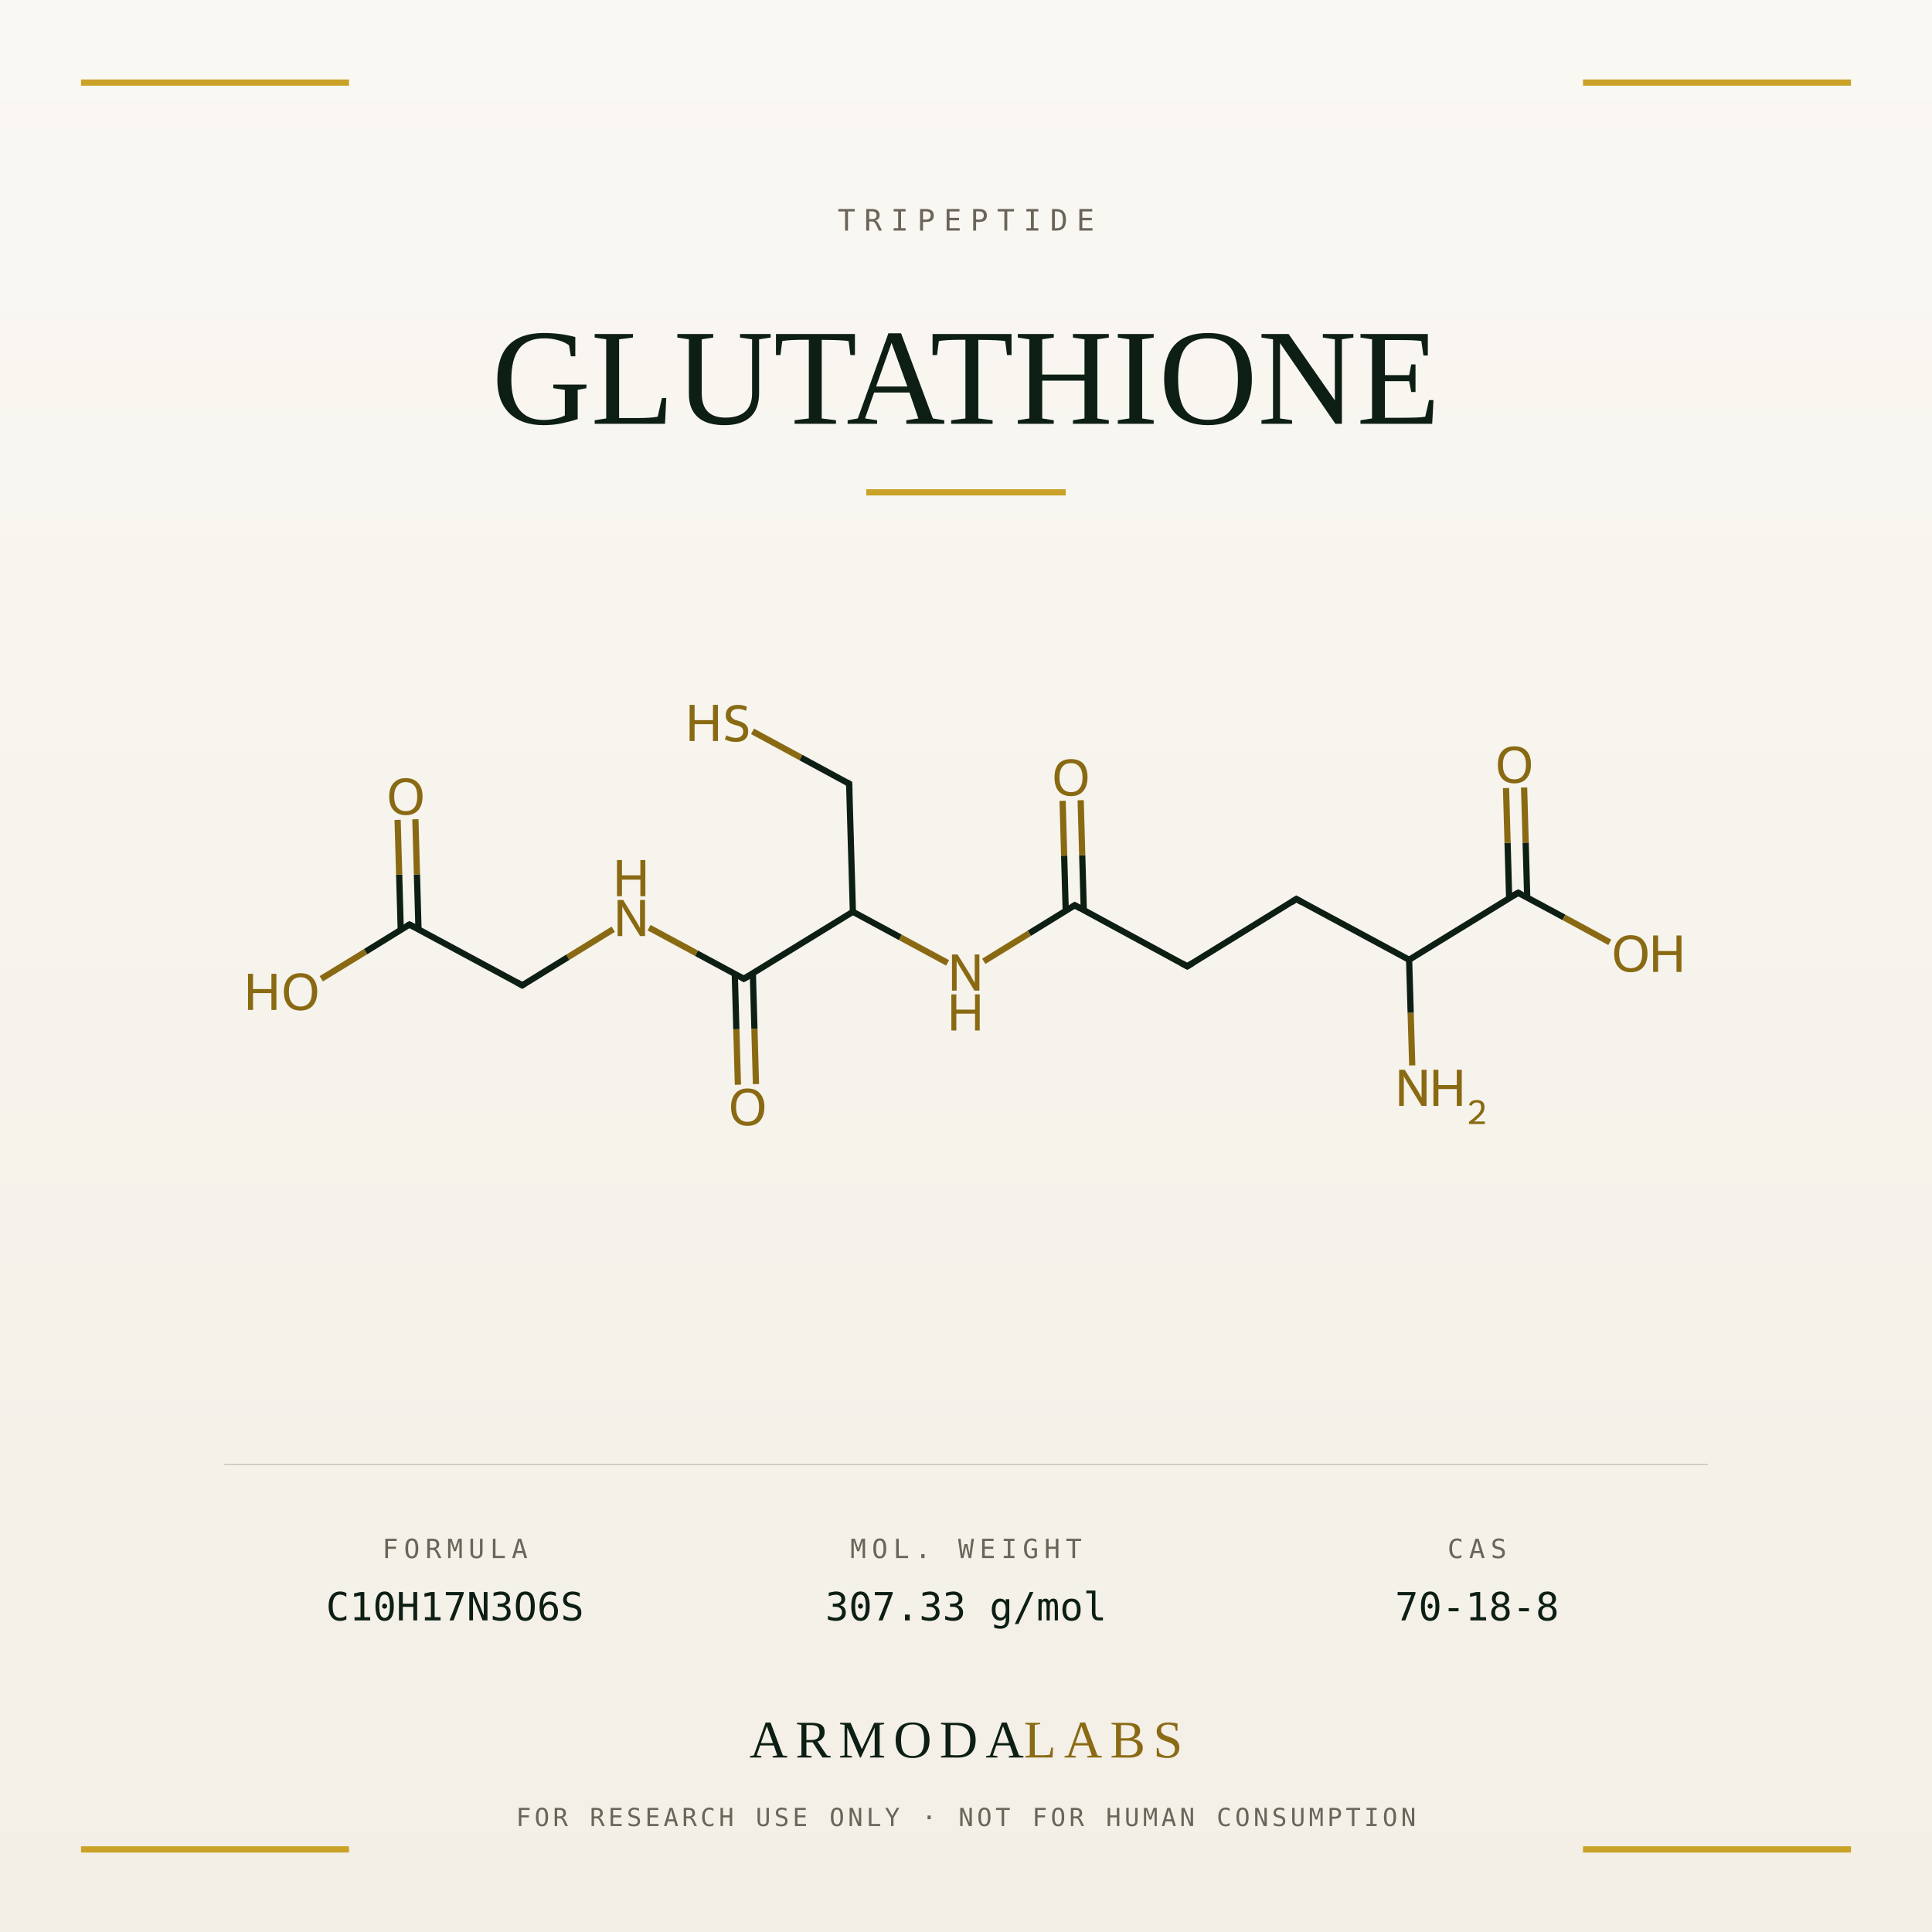
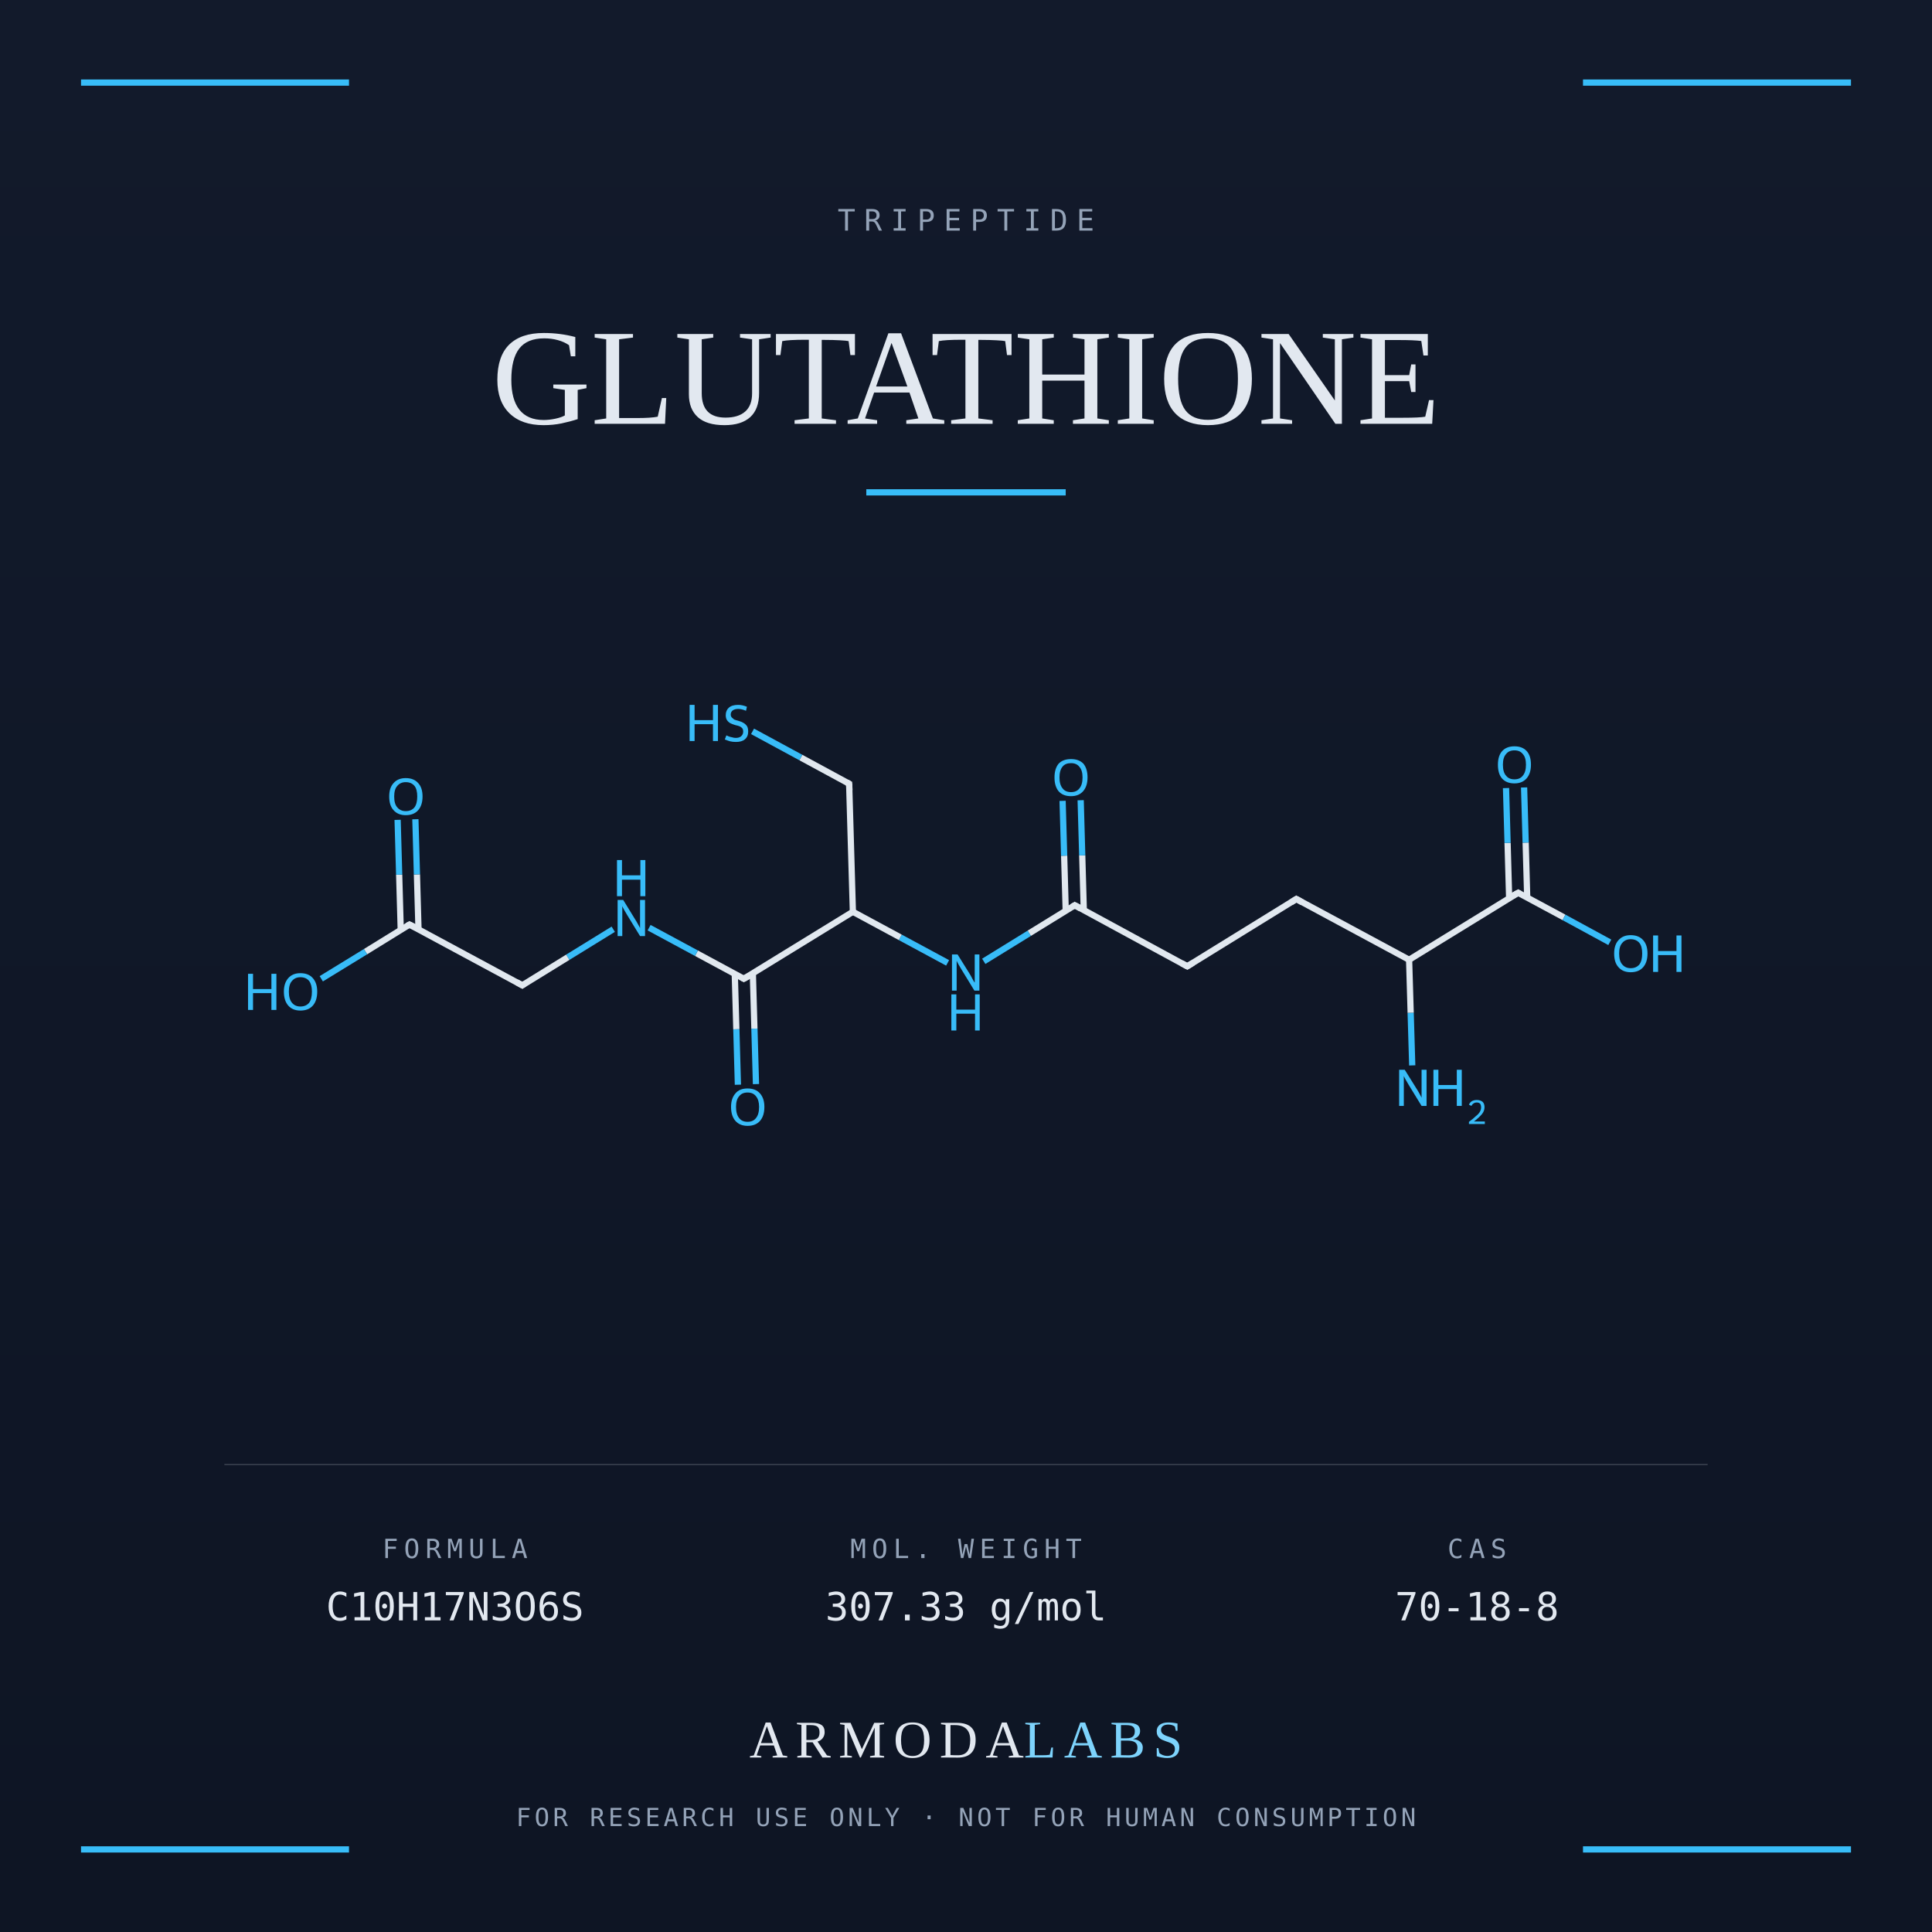
<svg xmlns="http://www.w3.org/2000/svg" viewBox="0 0 620 620" preserveAspectRatio="xMidYMid meet" style="display:block;width:100%;height:auto" role="img" aria-label="GLUTATHIONE chemical structure">
  <defs>
    <linearGradient id="paper" x1="0" y1="0" x2="0" y2="1">
-       <stop offset="0%" stop-color="#faf8f3" />
-       <stop offset="100%" stop-color="#f3efe6" />
+       <stop offset="0%" stop-color="#121a2b" />
+       <stop offset="100%" stop-color="#0e1524" />
    </linearGradient>
  </defs>
  <rect width="620" height="620" fill="url(#paper)" />
-   <line x1="26" y1="26.5" x2="112" y2="26.5" stroke="#c9a227" stroke-width="2" />
-   <line x1="508" y1="26.5" x2="594" y2="26.5" stroke="#c9a227" stroke-width="2" />
-   <line x1="26" y1="593.5" x2="112" y2="593.5" stroke="#c9a227" stroke-width="2" />
-   <line x1="508" y1="593.5" x2="594" y2="593.5" stroke="#c9a227" stroke-width="2" />
-   <text x="310.0" y="74" text-anchor="middle" font-family="ui-monospace,Menlo,monospace" font-size="9.5" letter-spacing="2.8" fill="#6b6459">TRIPEPTIDE</text>
-   <text x="310.0" y="136" text-anchor="middle" font-family="Georgia,'Times New Roman',serif" font-size="44" fill="#0d1f15">GLUTATHIONE</text>
-   <line x1="278.0" y1="158" x2="342.0" y2="158" stroke="#c9a227" stroke-width="2" />
+   <line x1="26" y1="26.5" x2="112" y2="26.5" stroke="#38bdf8" stroke-width="2" />
+   <line x1="508" y1="26.5" x2="594" y2="26.5" stroke="#38bdf8" stroke-width="2" />
+   <line x1="26" y1="593.5" x2="112" y2="593.5" stroke="#38bdf8" stroke-width="2" />
+   <line x1="508" y1="593.5" x2="594" y2="593.5" stroke="#38bdf8" stroke-width="2" />
+   <text x="310.0" y="74" text-anchor="middle" font-family="ui-monospace,Menlo,monospace" font-size="9.5" letter-spacing="2.8" fill="#94a3b8">TRIPEPTIDE</text>
+   <text x="310.0" y="136" text-anchor="middle" font-family="Georgia,'Times New Roman',serif" font-size="44" fill="#e2e8f0">GLUTATHIONE</text>
+   <line x1="278.0" y1="158" x2="342.0" y2="158" stroke="#38bdf8" stroke-width="2" />
  <g transform="translate(70,176)">
    <svg version="1.1" baseProfile="full" xml:space="preserve" width="480px" height="236px" viewBox="0 0 480 236">
-       <path class="bond-0 atom-0 atom-1" d="M 383.2,165.9 L 382.7,149.0" style="fill:none;fill-rule:evenodd;stroke:#896A13;stroke-width:2.0px;stroke-linecap:butt;stroke-linejoin:miter;stroke-opacity:1" />
-       <path class="bond-0 atom-0 atom-1" d="M 382.7,149.0 L 382.2,132.0" style="fill:none;fill-rule:evenodd;stroke:#0D1F14;stroke-width:2.0px;stroke-linecap:butt;stroke-linejoin:miter;stroke-opacity:1" />
-       <path class="bond-1 atom-1 atom-2" d="M 382.2,132.0 L 346.0,112.5" style="fill:none;fill-rule:evenodd;stroke:#0D1F14;stroke-width:2.0px;stroke-linecap:butt;stroke-linejoin:miter;stroke-opacity:1" />
-       <path class="bond-2 atom-2 atom-3" d="M 346.0,112.5 L 311.0,134.1" style="fill:none;fill-rule:evenodd;stroke:#0D1F14;stroke-width:2.0px;stroke-linecap:butt;stroke-linejoin:miter;stroke-opacity:1" />
-       <path class="bond-3 atom-3 atom-4" d="M 311.0,134.1 L 274.9,114.5" style="fill:none;fill-rule:evenodd;stroke:#0D1F14;stroke-width:2.0px;stroke-linecap:butt;stroke-linejoin:miter;stroke-opacity:1" />
-       <path class="bond-4 atom-4 atom-5" d="M 277.8,116.1 L 277.3,98.5" style="fill:none;fill-rule:evenodd;stroke:#0D1F14;stroke-width:2.0px;stroke-linecap:butt;stroke-linejoin:miter;stroke-opacity:1" />
-       <path class="bond-4 atom-4 atom-5" d="M 277.3,98.5 L 276.8,80.8" style="fill:none;fill-rule:evenodd;stroke:#896A13;stroke-width:2.0px;stroke-linecap:butt;stroke-linejoin:miter;stroke-opacity:1" />
-       <path class="bond-4 atom-4 atom-5" d="M 272.0,116.3 L 271.5,98.6" style="fill:none;fill-rule:evenodd;stroke:#0D1F14;stroke-width:2.0px;stroke-linecap:butt;stroke-linejoin:miter;stroke-opacity:1" />
-       <path class="bond-4 atom-4 atom-5" d="M 271.5,98.6 L 271.0,81.0" style="fill:none;fill-rule:evenodd;stroke:#896A13;stroke-width:2.0px;stroke-linecap:butt;stroke-linejoin:miter;stroke-opacity:1" />
-       <path class="bond-5 atom-4 atom-6" d="M 274.9,114.5 L 260.3,123.5" style="fill:none;fill-rule:evenodd;stroke:#0D1F14;stroke-width:2.0px;stroke-linecap:butt;stroke-linejoin:miter;stroke-opacity:1" />
-       <path class="bond-5 atom-4 atom-6" d="M 260.3,123.5 L 245.7,132.5" style="fill:none;fill-rule:evenodd;stroke:#896A13;stroke-width:2.0px;stroke-linecap:butt;stroke-linejoin:miter;stroke-opacity:1" />
-       <path class="bond-6 atom-6 atom-7" d="M 234.1,133.0 L 218.9,124.8" style="fill:none;fill-rule:evenodd;stroke:#896A13;stroke-width:2.0px;stroke-linecap:butt;stroke-linejoin:miter;stroke-opacity:1" />
-       <path class="bond-6 atom-6 atom-7" d="M 218.9,124.8 L 203.7,116.6" style="fill:none;fill-rule:evenodd;stroke:#0D1F14;stroke-width:2.0px;stroke-linecap:butt;stroke-linejoin:miter;stroke-opacity:1" />
-       <path class="bond-7 atom-7 atom-8" d="M 203.7,116.6 L 202.5,75.5" style="fill:none;fill-rule:evenodd;stroke:#0D1F14;stroke-width:2.0px;stroke-linecap:butt;stroke-linejoin:miter;stroke-opacity:1" />
-       <path class="bond-8 atom-8 atom-9" d="M 202.5,75.5 L 187.0,67.1" style="fill:none;fill-rule:evenodd;stroke:#0D1F14;stroke-width:2.0px;stroke-linecap:butt;stroke-linejoin:miter;stroke-opacity:1" />
-       <path class="bond-8 atom-8 atom-9" d="M 187.0,67.1 L 171.5,58.7" style="fill:none;fill-rule:evenodd;stroke:#896A13;stroke-width:2.0px;stroke-linecap:butt;stroke-linejoin:miter;stroke-opacity:1" />
-       <path class="bond-9 atom-7 atom-10" d="M 203.7,116.6 L 168.7,138.1" style="fill:none;fill-rule:evenodd;stroke:#0D1F14;stroke-width:2.0px;stroke-linecap:butt;stroke-linejoin:miter;stroke-opacity:1" />
-       <path class="bond-10 atom-10 atom-11" d="M 165.8,136.6 L 166.3,154.3" style="fill:none;fill-rule:evenodd;stroke:#0D1F14;stroke-width:2.0px;stroke-linecap:butt;stroke-linejoin:miter;stroke-opacity:1" />
-       <path class="bond-10 atom-10 atom-11" d="M 166.3,154.3 L 166.8,172.1" style="fill:none;fill-rule:evenodd;stroke:#896A13;stroke-width:2.0px;stroke-linecap:butt;stroke-linejoin:miter;stroke-opacity:1" />
-       <path class="bond-10 atom-10 atom-11" d="M 171.6,136.4 L 172.1,154.1" style="fill:none;fill-rule:evenodd;stroke:#0D1F14;stroke-width:2.0px;stroke-linecap:butt;stroke-linejoin:miter;stroke-opacity:1" />
-       <path class="bond-10 atom-10 atom-11" d="M 172.1,154.1 L 172.6,171.9" style="fill:none;fill-rule:evenodd;stroke:#896A13;stroke-width:2.0px;stroke-linecap:butt;stroke-linejoin:miter;stroke-opacity:1" />
-       <path class="bond-11 atom-10 atom-12" d="M 168.7,138.1 L 153.5,129.9" style="fill:none;fill-rule:evenodd;stroke:#0D1F14;stroke-width:2.0px;stroke-linecap:butt;stroke-linejoin:miter;stroke-opacity:1" />
-       <path class="bond-11 atom-10 atom-12" d="M 153.5,129.9 L 138.3,121.7" style="fill:none;fill-rule:evenodd;stroke:#896A13;stroke-width:2.0px;stroke-linecap:butt;stroke-linejoin:miter;stroke-opacity:1" />
-       <path class="bond-12 atom-12 atom-13" d="M 126.8,122.2 L 112.2,131.2" style="fill:none;fill-rule:evenodd;stroke:#896A13;stroke-width:2.0px;stroke-linecap:butt;stroke-linejoin:miter;stroke-opacity:1" />
-       <path class="bond-12 atom-12 atom-13" d="M 112.2,131.2 L 97.6,140.2" style="fill:none;fill-rule:evenodd;stroke:#0D1F14;stroke-width:2.0px;stroke-linecap:butt;stroke-linejoin:miter;stroke-opacity:1" />
-       <path class="bond-13 atom-13 atom-14" d="M 97.6,140.2 L 61.4,120.7" style="fill:none;fill-rule:evenodd;stroke:#0D1F14;stroke-width:2.0px;stroke-linecap:butt;stroke-linejoin:miter;stroke-opacity:1" />
-       <path class="bond-14 atom-14 atom-15" d="M 64.3,122.2 L 63.8,104.6" style="fill:none;fill-rule:evenodd;stroke:#0D1F14;stroke-width:2.0px;stroke-linecap:butt;stroke-linejoin:miter;stroke-opacity:1" />
-       <path class="bond-14 atom-14 atom-15" d="M 63.8,104.6 L 63.3,86.9" style="fill:none;fill-rule:evenodd;stroke:#896A13;stroke-width:2.0px;stroke-linecap:butt;stroke-linejoin:miter;stroke-opacity:1" />
-       <path class="bond-14 atom-14 atom-15" d="M 58.6,122.4 L 58.1,104.7" style="fill:none;fill-rule:evenodd;stroke:#0D1F14;stroke-width:2.0px;stroke-linecap:butt;stroke-linejoin:miter;stroke-opacity:1" />
-       <path class="bond-14 atom-14 atom-15" d="M 58.1,104.7 L 57.6,87.1" style="fill:none;fill-rule:evenodd;stroke:#896A13;stroke-width:2.0px;stroke-linecap:butt;stroke-linejoin:miter;stroke-opacity:1" />
-       <path class="bond-15 atom-14 atom-16" d="M 61.4,120.7 L 47.3,129.4" style="fill:none;fill-rule:evenodd;stroke:#0D1F14;stroke-width:2.0px;stroke-linecap:butt;stroke-linejoin:miter;stroke-opacity:1" />
-       <path class="bond-15 atom-14 atom-16" d="M 47.3,129.4 L 33.1,138.1" style="fill:none;fill-rule:evenodd;stroke:#896A13;stroke-width:2.0px;stroke-linecap:butt;stroke-linejoin:miter;stroke-opacity:1" />
-       <path class="bond-16 atom-1 atom-17" d="M 382.2,132.0 L 417.2,110.5" style="fill:none;fill-rule:evenodd;stroke:#0D1F14;stroke-width:2.0px;stroke-linecap:butt;stroke-linejoin:miter;stroke-opacity:1" />
-       <path class="bond-17 atom-17 atom-18" d="M 420.1,112.0 L 419.6,94.4" style="fill:none;fill-rule:evenodd;stroke:#0D1F14;stroke-width:2.0px;stroke-linecap:butt;stroke-linejoin:miter;stroke-opacity:1" />
-       <path class="bond-17 atom-17 atom-18" d="M 419.6,94.4 L 419.1,76.7" style="fill:none;fill-rule:evenodd;stroke:#896A13;stroke-width:2.0px;stroke-linecap:butt;stroke-linejoin:miter;stroke-opacity:1" />
-       <path class="bond-17 atom-17 atom-18" d="M 414.3,112.2 L 413.8,94.5" style="fill:none;fill-rule:evenodd;stroke:#0D1F14;stroke-width:2.0px;stroke-linecap:butt;stroke-linejoin:miter;stroke-opacity:1" />
-       <path class="bond-17 atom-17 atom-18" d="M 413.8,94.5 L 413.3,76.9" style="fill:none;fill-rule:evenodd;stroke:#896A13;stroke-width:2.0px;stroke-linecap:butt;stroke-linejoin:miter;stroke-opacity:1" />
-       <path class="bond-18 atom-17 atom-19" d="M 417.2,110.5 L 431.9,118.4" style="fill:none;fill-rule:evenodd;stroke:#0D1F14;stroke-width:2.0px;stroke-linecap:butt;stroke-linejoin:miter;stroke-opacity:1" />
-       <path class="bond-18 atom-17 atom-19" d="M 431.9,118.4 L 446.6,126.4" style="fill:none;fill-rule:evenodd;stroke:#896A13;stroke-width:2.0px;stroke-linecap:butt;stroke-linejoin:miter;stroke-opacity:1" />
-       <path d="M 347.8,113.5 L 346.0,112.5 L 344.3,113.6" style="fill:none;stroke:#0D1F14;stroke-width:2.0px;stroke-linecap:butt;stroke-linejoin:miter;stroke-miterlimit:10;stroke-opacity:1;" />
-       <path d="M 312.8,133.0 L 311.0,134.1 L 309.2,133.1" style="fill:none;stroke:#0D1F14;stroke-width:2.0px;stroke-linecap:butt;stroke-linejoin:miter;stroke-miterlimit:10;stroke-opacity:1;" />
-       <path d="M 276.7,115.5 L 274.9,114.5 L 274.1,115.0" style="fill:none;stroke:#0D1F14;stroke-width:2.0px;stroke-linecap:butt;stroke-linejoin:miter;stroke-miterlimit:10;stroke-opacity:1;" />
-       <path d="M 202.6,77.6 L 202.5,75.5 L 201.8,75.1" style="fill:none;stroke:#0D1F14;stroke-width:2.0px;stroke-linecap:butt;stroke-linejoin:miter;stroke-miterlimit:10;stroke-opacity:1;" />
-       <path d="M 170.5,137.1 L 168.7,138.1 L 168.0,137.7" style="fill:none;stroke:#0D1F14;stroke-width:2.0px;stroke-linecap:butt;stroke-linejoin:miter;stroke-miterlimit:10;stroke-opacity:1;" />
-       <path d="M 98.3,139.7 L 97.6,140.2 L 95.8,139.2" style="fill:none;stroke:#0D1F14;stroke-width:2.0px;stroke-linecap:butt;stroke-linejoin:miter;stroke-miterlimit:10;stroke-opacity:1;" />
-       <path d="M 63.2,121.6 L 61.4,120.7 L 60.7,121.1" style="fill:none;stroke:#0D1F14;stroke-width:2.0px;stroke-linecap:butt;stroke-linejoin:miter;stroke-miterlimit:10;stroke-opacity:1;" />
-       <path d="M 415.4,111.5 L 417.2,110.5 L 417.9,110.9" style="fill:none;stroke:#0D1F14;stroke-width:2.0px;stroke-linecap:butt;stroke-linejoin:miter;stroke-miterlimit:10;stroke-opacity:1;" />
-       <path class="atom-0" d="M 380.8 167.3 L 384.6 173.4 Q 385.0 174.0, 385.6 175.1 Q 386.2 176.2, 386.2 176.3 L 386.2 167.3 L 387.8 167.3 L 387.8 178.9 L 386.2 178.9 L 382.1 172.2 Q 381.6 171.4, 381.1 170.5 Q 380.6 169.6, 380.5 169.3 L 380.5 178.9 L 379.0 178.9 L 379.0 167.3 L 380.8 167.3 " fill="#896A13" />
-       <path class="atom-0" d="M 390.0 167.3 L 391.6 167.3 L 391.6 172.2 L 397.5 172.2 L 397.5 167.3 L 399.1 167.3 L 399.1 178.9 L 397.5 178.9 L 397.5 173.5 L 391.6 173.5 L 391.6 178.9 L 390.0 178.9 L 390.0 167.3 " fill="#896A13" />
-       <path class="atom-0" d="M 401.4 178.5 Q 401.7 177.8, 402.3 177.4 Q 403.0 177.0, 403.9 177.0 Q 405.1 177.0, 405.8 177.6 Q 406.4 178.2, 406.4 179.3 Q 406.4 180.5, 405.6 181.5 Q 404.7 182.6, 403.0 183.9 L 406.5 183.9 L 406.5 184.7 L 401.4 184.7 L 401.4 184.0 Q 402.8 183.0, 403.6 182.2 Q 404.5 181.5, 404.9 180.8 Q 405.3 180.1, 405.3 179.4 Q 405.3 178.7, 405.0 178.2 Q 404.6 177.8, 403.9 177.8 Q 403.3 177.8, 402.9 178.1 Q 402.5 178.3, 402.2 178.9 L 401.4 178.5 " fill="#896A13" />
-       <path class="atom-5" d="M 268.4 73.5 Q 268.4 70.7, 269.7 69.1 Q 271.1 67.6, 273.7 67.6 Q 276.3 67.6, 277.7 69.1 Q 279.0 70.7, 279.0 73.5 Q 279.0 76.3, 277.6 77.9 Q 276.2 79.5, 273.7 79.5 Q 271.1 79.5, 269.7 77.9 Q 268.4 76.3, 268.4 73.5 M 273.7 78.2 Q 275.5 78.2, 276.4 77.0 Q 277.4 75.8, 277.4 73.5 Q 277.4 71.2, 276.4 70.1 Q 275.5 68.9, 273.7 68.9 Q 271.9 68.9, 271.0 70.0 Q 270.0 71.2, 270.0 73.5 Q 270.0 75.8, 271.0 77.0 Q 271.9 78.2, 273.7 78.2 " fill="#896A13" />
-       <path class="atom-6" d="M 237.3 130.3 L 241.1 136.4 Q 241.5 137.0, 242.1 138.2 Q 242.7 139.3, 242.8 139.3 L 242.8 130.3 L 244.3 130.3 L 244.3 141.9 L 242.7 141.9 L 238.6 135.2 Q 238.1 134.4, 237.6 133.5 Q 237.1 132.6, 237.0 132.3 L 237.0 141.9 L 235.5 141.9 L 235.5 130.3 L 237.3 130.3 " fill="#896A13" />
-       <path class="atom-6" d="M 235.3 143.1 L 236.9 143.1 L 236.9 148.0 L 242.9 148.0 L 242.9 143.1 L 244.4 143.1 L 244.4 154.7 L 242.9 154.7 L 242.9 149.3 L 236.9 149.3 L 236.9 154.7 L 235.3 154.7 L 235.3 143.1 " fill="#896A13" />
-       <path class="atom-9" d="M 151.3 50.2 L 152.9 50.2 L 152.9 55.1 L 158.8 55.1 L 158.8 50.2 L 160.4 50.2 L 160.4 61.8 L 158.8 61.8 L 158.8 56.4 L 152.9 56.4 L 152.9 61.8 L 151.3 61.8 L 151.3 50.2 " fill="#896A13" />
-       <path class="atom-9" d="M 163.1 60.0 Q 163.2 60.0, 163.8 60.3 Q 164.3 60.5, 164.9 60.6 Q 165.5 60.8, 166.1 60.8 Q 167.2 60.8, 167.8 60.3 Q 168.5 59.7, 168.5 58.8 Q 168.5 58.1, 168.2 57.7 Q 167.8 57.3, 167.4 57.1 Q 166.9 56.9, 166.0 56.7 Q 165.0 56.4, 164.4 56.1 Q 163.8 55.8, 163.3 55.1 Q 162.9 54.5, 162.9 53.5 Q 162.9 52.0, 163.9 51.1 Q 164.9 50.2, 166.9 50.2 Q 168.2 50.2, 169.7 50.8 L 169.4 52.1 Q 168.0 51.5, 166.9 51.5 Q 165.8 51.5, 165.1 52.0 Q 164.5 52.5, 164.5 53.3 Q 164.5 53.9, 164.9 54.3 Q 165.2 54.6, 165.6 54.9 Q 166.1 55.1, 166.9 55.3 Q 168.0 55.6, 168.6 56.0 Q 169.2 56.3, 169.7 57.0 Q 170.1 57.6, 170.1 58.8 Q 170.1 60.4, 169.0 61.3 Q 168.0 62.1, 166.2 62.1 Q 165.1 62.1, 164.3 61.9 Q 163.6 61.7, 162.6 61.3 L 163.1 60.0 " fill="#896A13" />
-       <path class="atom-11" d="M 164.6 179.2 Q 164.6 176.5, 166.0 174.9 Q 167.3 173.3, 169.9 173.3 Q 172.5 173.3, 173.9 174.9 Q 175.3 176.5, 175.3 179.2 Q 175.3 182.1, 173.9 183.7 Q 172.5 185.3, 169.9 185.3 Q 167.4 185.3, 166.0 183.7 Q 164.6 182.1, 164.6 179.2 M 169.9 184.0 Q 171.7 184.0, 172.6 182.8 Q 173.6 181.6, 173.6 179.2 Q 173.6 177.0, 172.6 175.8 Q 171.7 174.6, 169.9 174.6 Q 168.1 174.6, 167.2 175.8 Q 166.2 176.9, 166.2 179.2 Q 166.2 181.6, 167.2 182.8 Q 168.1 184.0, 169.9 184.0 " fill="#896A13" />
-       <path class="atom-12" d="M 130.0 112.8 L 133.8 119.0 Q 134.2 119.6, 134.8 120.7 Q 135.4 121.8, 135.4 121.8 L 135.4 112.8 L 137.0 112.8 L 137.0 124.4 L 135.4 124.4 L 131.3 117.7 Q 130.8 116.9, 130.3 116.0 Q 129.8 115.1, 129.7 114.8 L 129.7 124.4 L 128.2 124.4 L 128.2 112.8 L 130.0 112.8 " fill="#896A13" />
-       <path class="atom-12" d="M 128.0 100.0 L 129.6 100.0 L 129.6 104.9 L 135.5 104.9 L 135.5 100.0 L 137.1 100.0 L 137.1 111.6 L 135.5 111.6 L 135.5 106.3 L 129.6 106.3 L 129.6 111.6 L 128.0 111.6 L 128.0 100.0 " fill="#896A13" />
-       <path class="atom-15" d="M 54.9 79.6 Q 54.9 76.8, 56.3 75.3 Q 57.7 73.7, 60.2 73.7 Q 62.8 73.7, 64.2 75.3 Q 65.6 76.8, 65.6 79.6 Q 65.6 82.4, 64.2 84.0 Q 62.8 85.6, 60.2 85.6 Q 57.7 85.6, 56.3 84.0 Q 54.9 82.5, 54.9 79.6 M 60.2 84.3 Q 62.0 84.3, 63.0 83.1 Q 63.9 81.9, 63.9 79.6 Q 63.9 77.3, 63.0 76.2 Q 62.0 75.0, 60.2 75.0 Q 58.5 75.0, 57.5 76.2 Q 56.5 77.3, 56.5 79.6 Q 56.5 82.0, 57.5 83.1 Q 58.5 84.3, 60.2 84.3 " fill="#896A13" />
-       <path class="atom-16" d="M 9.6 136.5 L 11.2 136.5 L 11.2 141.4 L 17.1 141.4 L 17.1 136.5 L 18.7 136.5 L 18.7 148.1 L 17.1 148.1 L 17.1 142.7 L 11.2 142.7 L 11.2 148.1 L 9.6 148.1 L 9.6 136.5 " fill="#896A13" />
-       <path class="atom-16" d="M 21.1 142.2 Q 21.1 139.5, 22.5 137.9 Q 23.9 136.3, 26.4 136.3 Q 29.0 136.3, 30.4 137.9 Q 31.8 139.5, 31.8 142.2 Q 31.8 145.1, 30.4 146.7 Q 29.0 148.3, 26.4 148.3 Q 23.9 148.3, 22.5 146.7 Q 21.1 145.1, 21.1 142.2 M 26.4 147.0 Q 28.2 147.0, 29.2 145.8 Q 30.1 144.6, 30.1 142.2 Q 30.1 140.0, 29.2 138.8 Q 28.2 137.6, 26.4 137.6 Q 24.7 137.6, 23.7 138.8 Q 22.7 139.9, 22.7 142.2 Q 22.7 144.6, 23.7 145.8 Q 24.7 147.0, 26.4 147.0 " fill="#896A13" />
-       <path class="atom-18" d="M 410.7 69.4 Q 410.7 66.6, 412.0 65.1 Q 413.4 63.5, 416.0 63.5 Q 418.6 63.5, 420.0 65.1 Q 421.3 66.6, 421.3 69.4 Q 421.3 72.2, 419.9 73.8 Q 418.5 75.4, 416.0 75.4 Q 413.4 75.4, 412.0 73.8 Q 410.7 72.3, 410.7 69.4 M 416.0 74.1 Q 417.8 74.1, 418.7 72.9 Q 419.7 71.7, 419.7 69.4 Q 419.7 67.1, 418.7 66.0 Q 417.8 64.8, 416.0 64.8 Q 414.2 64.8, 413.3 66.0 Q 412.3 67.1, 412.3 69.4 Q 412.3 71.8, 413.3 72.9 Q 414.2 74.1, 416.0 74.1 " fill="#896A13" />
-       <path class="atom-19" d="M 448.0 130.0 Q 448.0 127.2, 449.4 125.7 Q 450.8 124.1, 453.3 124.1 Q 455.9 124.1, 457.3 125.7 Q 458.7 127.2, 458.7 130.0 Q 458.7 132.8, 457.3 134.4 Q 455.9 136.0, 453.3 136.0 Q 450.8 136.0, 449.4 134.4 Q 448.0 132.9, 448.0 130.0 M 453.3 134.7 Q 455.1 134.7, 456.1 133.5 Q 457.0 132.3, 457.0 130.0 Q 457.0 127.7, 456.1 126.6 Q 455.1 125.4, 453.3 125.4 Q 451.6 125.4, 450.6 126.6 Q 449.6 127.7, 449.6 130.0 Q 449.6 132.4, 450.6 133.5 Q 451.6 134.7, 453.3 134.7 " fill="#896A13" />
-       <path class="atom-19" d="M 460.5 124.2 L 462.1 124.2 L 462.1 129.2 L 468.0 129.2 L 468.0 124.2 L 469.6 124.2 L 469.6 135.9 L 468.0 135.9 L 468.0 130.5 L 462.1 130.5 L 462.1 135.9 L 460.5 135.9 L 460.5 124.2 " fill="#896A13" />
+       <path class="bond-0 atom-0 atom-1" d="M 383.2,165.9 L 382.7,149.0" style="fill:none;fill-rule:evenodd;stroke:#38BCF8;stroke-width:2.0px;stroke-linecap:butt;stroke-linejoin:miter;stroke-opacity:1" />
+       <path class="bond-0 atom-0 atom-1" d="M 382.7,149.0 L 382.2,132.0" style="fill:none;fill-rule:evenodd;stroke:#E1E8EF;stroke-width:2.0px;stroke-linecap:butt;stroke-linejoin:miter;stroke-opacity:1" />
+       <path class="bond-1 atom-1 atom-2" d="M 382.2,132.0 L 346.0,112.5" style="fill:none;fill-rule:evenodd;stroke:#E1E8EF;stroke-width:2.0px;stroke-linecap:butt;stroke-linejoin:miter;stroke-opacity:1" />
+       <path class="bond-2 atom-2 atom-3" d="M 346.0,112.5 L 311.0,134.1" style="fill:none;fill-rule:evenodd;stroke:#E1E8EF;stroke-width:2.0px;stroke-linecap:butt;stroke-linejoin:miter;stroke-opacity:1" />
+       <path class="bond-3 atom-3 atom-4" d="M 311.0,134.1 L 274.9,114.5" style="fill:none;fill-rule:evenodd;stroke:#E1E8EF;stroke-width:2.0px;stroke-linecap:butt;stroke-linejoin:miter;stroke-opacity:1" />
+       <path class="bond-4 atom-4 atom-5" d="M 277.8,116.1 L 277.3,98.5" style="fill:none;fill-rule:evenodd;stroke:#E1E8EF;stroke-width:2.0px;stroke-linecap:butt;stroke-linejoin:miter;stroke-opacity:1" />
+       <path class="bond-4 atom-4 atom-5" d="M 277.3,98.5 L 276.8,80.8" style="fill:none;fill-rule:evenodd;stroke:#38BCF8;stroke-width:2.0px;stroke-linecap:butt;stroke-linejoin:miter;stroke-opacity:1" />
+       <path class="bond-4 atom-4 atom-5" d="M 272.0,116.3 L 271.5,98.6" style="fill:none;fill-rule:evenodd;stroke:#E1E8EF;stroke-width:2.0px;stroke-linecap:butt;stroke-linejoin:miter;stroke-opacity:1" />
+       <path class="bond-4 atom-4 atom-5" d="M 271.5,98.6 L 271.0,81.0" style="fill:none;fill-rule:evenodd;stroke:#38BCF8;stroke-width:2.0px;stroke-linecap:butt;stroke-linejoin:miter;stroke-opacity:1" />
+       <path class="bond-5 atom-4 atom-6" d="M 274.9,114.5 L 260.3,123.5" style="fill:none;fill-rule:evenodd;stroke:#E1E8EF;stroke-width:2.0px;stroke-linecap:butt;stroke-linejoin:miter;stroke-opacity:1" />
+       <path class="bond-5 atom-4 atom-6" d="M 260.3,123.5 L 245.7,132.5" style="fill:none;fill-rule:evenodd;stroke:#38BCF8;stroke-width:2.0px;stroke-linecap:butt;stroke-linejoin:miter;stroke-opacity:1" />
+       <path class="bond-6 atom-6 atom-7" d="M 234.1,133.0 L 218.9,124.8" style="fill:none;fill-rule:evenodd;stroke:#38BCF8;stroke-width:2.0px;stroke-linecap:butt;stroke-linejoin:miter;stroke-opacity:1" />
+       <path class="bond-6 atom-6 atom-7" d="M 218.9,124.8 L 203.7,116.6" style="fill:none;fill-rule:evenodd;stroke:#E1E8EF;stroke-width:2.0px;stroke-linecap:butt;stroke-linejoin:miter;stroke-opacity:1" />
+       <path class="bond-7 atom-7 atom-8" d="M 203.7,116.6 L 202.5,75.5" style="fill:none;fill-rule:evenodd;stroke:#E1E8EF;stroke-width:2.0px;stroke-linecap:butt;stroke-linejoin:miter;stroke-opacity:1" />
+       <path class="bond-8 atom-8 atom-9" d="M 202.5,75.5 L 187.0,67.1" style="fill:none;fill-rule:evenodd;stroke:#E1E8EF;stroke-width:2.0px;stroke-linecap:butt;stroke-linejoin:miter;stroke-opacity:1" />
+       <path class="bond-8 atom-8 atom-9" d="M 187.0,67.1 L 171.5,58.7" style="fill:none;fill-rule:evenodd;stroke:#38BCF8;stroke-width:2.0px;stroke-linecap:butt;stroke-linejoin:miter;stroke-opacity:1" />
+       <path class="bond-9 atom-7 atom-10" d="M 203.7,116.6 L 168.7,138.1" style="fill:none;fill-rule:evenodd;stroke:#E1E8EF;stroke-width:2.0px;stroke-linecap:butt;stroke-linejoin:miter;stroke-opacity:1" />
+       <path class="bond-10 atom-10 atom-11" d="M 165.8,136.6 L 166.3,154.3" style="fill:none;fill-rule:evenodd;stroke:#E1E8EF;stroke-width:2.0px;stroke-linecap:butt;stroke-linejoin:miter;stroke-opacity:1" />
+       <path class="bond-10 atom-10 atom-11" d="M 166.3,154.3 L 166.8,172.1" style="fill:none;fill-rule:evenodd;stroke:#38BCF8;stroke-width:2.0px;stroke-linecap:butt;stroke-linejoin:miter;stroke-opacity:1" />
+       <path class="bond-10 atom-10 atom-11" d="M 171.6,136.4 L 172.1,154.1" style="fill:none;fill-rule:evenodd;stroke:#E1E8EF;stroke-width:2.0px;stroke-linecap:butt;stroke-linejoin:miter;stroke-opacity:1" />
+       <path class="bond-10 atom-10 atom-11" d="M 172.1,154.1 L 172.6,171.9" style="fill:none;fill-rule:evenodd;stroke:#38BCF8;stroke-width:2.0px;stroke-linecap:butt;stroke-linejoin:miter;stroke-opacity:1" />
+       <path class="bond-11 atom-10 atom-12" d="M 168.7,138.1 L 153.5,129.9" style="fill:none;fill-rule:evenodd;stroke:#E1E8EF;stroke-width:2.0px;stroke-linecap:butt;stroke-linejoin:miter;stroke-opacity:1" />
+       <path class="bond-11 atom-10 atom-12" d="M 153.5,129.9 L 138.3,121.7" style="fill:none;fill-rule:evenodd;stroke:#38BCF8;stroke-width:2.0px;stroke-linecap:butt;stroke-linejoin:miter;stroke-opacity:1" />
+       <path class="bond-12 atom-12 atom-13" d="M 126.8,122.2 L 112.2,131.2" style="fill:none;fill-rule:evenodd;stroke:#38BCF8;stroke-width:2.0px;stroke-linecap:butt;stroke-linejoin:miter;stroke-opacity:1" />
+       <path class="bond-12 atom-12 atom-13" d="M 112.2,131.2 L 97.6,140.2" style="fill:none;fill-rule:evenodd;stroke:#E1E8EF;stroke-width:2.0px;stroke-linecap:butt;stroke-linejoin:miter;stroke-opacity:1" />
+       <path class="bond-13 atom-13 atom-14" d="M 97.6,140.2 L 61.4,120.7" style="fill:none;fill-rule:evenodd;stroke:#E1E8EF;stroke-width:2.0px;stroke-linecap:butt;stroke-linejoin:miter;stroke-opacity:1" />
+       <path class="bond-14 atom-14 atom-15" d="M 64.3,122.2 L 63.8,104.6" style="fill:none;fill-rule:evenodd;stroke:#E1E8EF;stroke-width:2.0px;stroke-linecap:butt;stroke-linejoin:miter;stroke-opacity:1" />
+       <path class="bond-14 atom-14 atom-15" d="M 63.8,104.6 L 63.3,86.9" style="fill:none;fill-rule:evenodd;stroke:#38BCF8;stroke-width:2.0px;stroke-linecap:butt;stroke-linejoin:miter;stroke-opacity:1" />
+       <path class="bond-14 atom-14 atom-15" d="M 58.6,122.4 L 58.1,104.7" style="fill:none;fill-rule:evenodd;stroke:#E1E8EF;stroke-width:2.0px;stroke-linecap:butt;stroke-linejoin:miter;stroke-opacity:1" />
+       <path class="bond-14 atom-14 atom-15" d="M 58.1,104.7 L 57.6,87.1" style="fill:none;fill-rule:evenodd;stroke:#38BCF8;stroke-width:2.0px;stroke-linecap:butt;stroke-linejoin:miter;stroke-opacity:1" />
+       <path class="bond-15 atom-14 atom-16" d="M 61.4,120.7 L 47.3,129.4" style="fill:none;fill-rule:evenodd;stroke:#E1E8EF;stroke-width:2.0px;stroke-linecap:butt;stroke-linejoin:miter;stroke-opacity:1" />
+       <path class="bond-15 atom-14 atom-16" d="M 47.3,129.4 L 33.1,138.1" style="fill:none;fill-rule:evenodd;stroke:#38BCF8;stroke-width:2.0px;stroke-linecap:butt;stroke-linejoin:miter;stroke-opacity:1" />
+       <path class="bond-16 atom-1 atom-17" d="M 382.2,132.0 L 417.2,110.5" style="fill:none;fill-rule:evenodd;stroke:#E1E8EF;stroke-width:2.0px;stroke-linecap:butt;stroke-linejoin:miter;stroke-opacity:1" />
+       <path class="bond-17 atom-17 atom-18" d="M 420.1,112.0 L 419.6,94.4" style="fill:none;fill-rule:evenodd;stroke:#E1E8EF;stroke-width:2.0px;stroke-linecap:butt;stroke-linejoin:miter;stroke-opacity:1" />
+       <path class="bond-17 atom-17 atom-18" d="M 419.6,94.4 L 419.1,76.7" style="fill:none;fill-rule:evenodd;stroke:#38BCF8;stroke-width:2.0px;stroke-linecap:butt;stroke-linejoin:miter;stroke-opacity:1" />
+       <path class="bond-17 atom-17 atom-18" d="M 414.3,112.2 L 413.8,94.5" style="fill:none;fill-rule:evenodd;stroke:#E1E8EF;stroke-width:2.0px;stroke-linecap:butt;stroke-linejoin:miter;stroke-opacity:1" />
+       <path class="bond-17 atom-17 atom-18" d="M 413.8,94.5 L 413.3,76.9" style="fill:none;fill-rule:evenodd;stroke:#38BCF8;stroke-width:2.0px;stroke-linecap:butt;stroke-linejoin:miter;stroke-opacity:1" />
+       <path class="bond-18 atom-17 atom-19" d="M 417.2,110.5 L 431.9,118.4" style="fill:none;fill-rule:evenodd;stroke:#E1E8EF;stroke-width:2.0px;stroke-linecap:butt;stroke-linejoin:miter;stroke-opacity:1" />
+       <path class="bond-18 atom-17 atom-19" d="M 431.9,118.4 L 446.6,126.4" style="fill:none;fill-rule:evenodd;stroke:#38BCF8;stroke-width:2.0px;stroke-linecap:butt;stroke-linejoin:miter;stroke-opacity:1" />
+       <path d="M 347.8,113.5 L 346.0,112.5 L 344.3,113.6" style="fill:none;stroke:#E1E8EF;stroke-width:2.0px;stroke-linecap:butt;stroke-linejoin:miter;stroke-miterlimit:10;stroke-opacity:1;" />
+       <path d="M 312.8,133.0 L 311.0,134.1 L 309.2,133.1" style="fill:none;stroke:#E1E8EF;stroke-width:2.0px;stroke-linecap:butt;stroke-linejoin:miter;stroke-miterlimit:10;stroke-opacity:1;" />
+       <path d="M 276.7,115.5 L 274.9,114.5 L 274.1,115.0" style="fill:none;stroke:#E1E8EF;stroke-width:2.0px;stroke-linecap:butt;stroke-linejoin:miter;stroke-miterlimit:10;stroke-opacity:1;" />
+       <path d="M 202.6,77.6 L 202.5,75.5 L 201.8,75.1" style="fill:none;stroke:#E1E8EF;stroke-width:2.0px;stroke-linecap:butt;stroke-linejoin:miter;stroke-miterlimit:10;stroke-opacity:1;" />
+       <path d="M 170.5,137.1 L 168.7,138.1 L 168.0,137.7" style="fill:none;stroke:#E1E8EF;stroke-width:2.0px;stroke-linecap:butt;stroke-linejoin:miter;stroke-miterlimit:10;stroke-opacity:1;" />
+       <path d="M 98.3,139.7 L 97.6,140.2 L 95.8,139.2" style="fill:none;stroke:#E1E8EF;stroke-width:2.0px;stroke-linecap:butt;stroke-linejoin:miter;stroke-miterlimit:10;stroke-opacity:1;" />
+       <path d="M 63.2,121.6 L 61.4,120.7 L 60.7,121.1" style="fill:none;stroke:#E1E8EF;stroke-width:2.0px;stroke-linecap:butt;stroke-linejoin:miter;stroke-miterlimit:10;stroke-opacity:1;" />
+       <path d="M 415.4,111.5 L 417.2,110.5 L 417.9,110.9" style="fill:none;stroke:#E1E8EF;stroke-width:2.0px;stroke-linecap:butt;stroke-linejoin:miter;stroke-miterlimit:10;stroke-opacity:1;" />
+       <path class="atom-0" d="M 380.8 167.3 L 384.6 173.4 Q 385.0 174.0, 385.6 175.1 Q 386.2 176.2, 386.2 176.3 L 386.2 167.3 L 387.8 167.3 L 387.8 178.9 L 386.2 178.9 L 382.1 172.2 Q 381.6 171.4, 381.1 170.5 Q 380.6 169.6, 380.5 169.3 L 380.5 178.9 L 379.0 178.9 L 379.0 167.3 L 380.8 167.3 " fill="#38BCF8" />
+       <path class="atom-0" d="M 390.0 167.3 L 391.6 167.3 L 391.6 172.2 L 397.5 172.2 L 397.5 167.3 L 399.1 167.3 L 399.1 178.9 L 397.5 178.9 L 397.5 173.5 L 391.6 173.5 L 391.6 178.9 L 390.0 178.9 L 390.0 167.3 " fill="#38BCF8" />
+       <path class="atom-0" d="M 401.4 178.5 Q 401.7 177.8, 402.3 177.4 Q 403.0 177.0, 403.9 177.0 Q 405.1 177.0, 405.8 177.6 Q 406.4 178.2, 406.4 179.3 Q 406.4 180.5, 405.6 181.5 Q 404.7 182.6, 403.0 183.9 L 406.5 183.9 L 406.5 184.7 L 401.4 184.7 L 401.4 184.0 Q 402.8 183.0, 403.6 182.2 Q 404.5 181.5, 404.9 180.8 Q 405.3 180.1, 405.3 179.4 Q 405.3 178.7, 405.0 178.2 Q 404.6 177.8, 403.9 177.8 Q 403.3 177.8, 402.9 178.1 Q 402.5 178.3, 402.2 178.9 L 401.4 178.5 " fill="#38BCF8" />
+       <path class="atom-5" d="M 268.4 73.5 Q 268.4 70.7, 269.7 69.1 Q 271.1 67.6, 273.7 67.6 Q 276.3 67.6, 277.7 69.1 Q 279.0 70.7, 279.0 73.5 Q 279.0 76.3, 277.6 77.9 Q 276.2 79.5, 273.7 79.5 Q 271.1 79.5, 269.7 77.9 Q 268.4 76.3, 268.4 73.5 M 273.7 78.2 Q 275.5 78.2, 276.4 77.0 Q 277.4 75.8, 277.4 73.5 Q 277.4 71.2, 276.4 70.1 Q 275.5 68.9, 273.7 68.9 Q 271.9 68.9, 271.0 70.0 Q 270.0 71.2, 270.0 73.5 Q 270.0 75.8, 271.0 77.0 Q 271.9 78.2, 273.7 78.2 " fill="#38BCF8" />
+       <path class="atom-6" d="M 237.3 130.3 L 241.1 136.4 Q 241.5 137.0, 242.1 138.2 Q 242.7 139.3, 242.8 139.3 L 242.8 130.3 L 244.3 130.3 L 244.3 141.9 L 242.7 141.9 L 238.6 135.2 Q 238.1 134.4, 237.6 133.5 Q 237.1 132.6, 237.0 132.3 L 237.0 141.9 L 235.5 141.9 L 235.5 130.3 L 237.3 130.3 " fill="#38BCF8" />
+       <path class="atom-6" d="M 235.3 143.1 L 236.9 143.1 L 236.9 148.0 L 242.9 148.0 L 242.9 143.1 L 244.4 143.1 L 244.4 154.7 L 242.9 154.7 L 242.9 149.3 L 236.9 149.3 L 236.9 154.7 L 235.3 154.7 L 235.3 143.1 " fill="#38BCF8" />
+       <path class="atom-9" d="M 151.3 50.2 L 152.9 50.2 L 152.9 55.1 L 158.8 55.1 L 158.8 50.2 L 160.4 50.2 L 160.4 61.8 L 158.8 61.8 L 158.8 56.4 L 152.9 56.4 L 152.9 61.8 L 151.3 61.8 L 151.3 50.2 " fill="#38BCF8" />
+       <path class="atom-9" d="M 163.1 60.0 Q 163.2 60.0, 163.8 60.3 Q 164.3 60.5, 164.9 60.6 Q 165.5 60.8, 166.1 60.8 Q 167.2 60.8, 167.8 60.3 Q 168.5 59.7, 168.5 58.8 Q 168.5 58.1, 168.2 57.7 Q 167.8 57.3, 167.4 57.1 Q 166.9 56.9, 166.0 56.7 Q 165.0 56.4, 164.4 56.1 Q 163.8 55.8, 163.3 55.1 Q 162.9 54.5, 162.9 53.5 Q 162.9 52.0, 163.9 51.1 Q 164.9 50.2, 166.9 50.2 Q 168.2 50.2, 169.7 50.8 L 169.4 52.1 Q 168.0 51.5, 166.9 51.5 Q 165.8 51.5, 165.1 52.0 Q 164.5 52.5, 164.5 53.3 Q 164.5 53.9, 164.9 54.3 Q 165.2 54.6, 165.6 54.9 Q 166.1 55.1, 166.9 55.3 Q 168.0 55.6, 168.6 56.0 Q 169.2 56.3, 169.7 57.0 Q 170.1 57.6, 170.1 58.8 Q 170.1 60.4, 169.0 61.3 Q 168.0 62.1, 166.2 62.1 Q 165.1 62.1, 164.3 61.9 Q 163.6 61.7, 162.6 61.3 L 163.1 60.0 " fill="#38BCF8" />
+       <path class="atom-11" d="M 164.6 179.2 Q 164.6 176.5, 166.0 174.9 Q 167.3 173.3, 169.9 173.3 Q 172.5 173.3, 173.9 174.9 Q 175.3 176.5, 175.3 179.2 Q 175.3 182.1, 173.9 183.7 Q 172.5 185.3, 169.9 185.3 Q 167.4 185.3, 166.0 183.7 Q 164.6 182.1, 164.6 179.2 M 169.9 184.0 Q 171.7 184.0, 172.6 182.8 Q 173.6 181.6, 173.6 179.2 Q 173.6 177.0, 172.6 175.8 Q 171.7 174.6, 169.9 174.6 Q 168.1 174.6, 167.2 175.8 Q 166.2 176.9, 166.2 179.2 Q 166.2 181.6, 167.2 182.8 Q 168.1 184.0, 169.9 184.0 " fill="#38BCF8" />
+       <path class="atom-12" d="M 130.0 112.8 L 133.8 119.0 Q 134.2 119.6, 134.8 120.7 Q 135.4 121.8, 135.4 121.8 L 135.4 112.8 L 137.0 112.8 L 137.0 124.4 L 135.4 124.4 L 131.3 117.7 Q 130.8 116.9, 130.3 116.0 Q 129.8 115.1, 129.7 114.8 L 129.7 124.4 L 128.2 124.4 L 128.2 112.8 L 130.0 112.8 " fill="#38BCF8" />
+       <path class="atom-12" d="M 128.0 100.0 L 129.6 100.0 L 129.6 104.9 L 135.5 104.9 L 135.5 100.0 L 137.1 100.0 L 137.1 111.6 L 135.5 111.6 L 135.5 106.3 L 129.6 106.3 L 129.6 111.6 L 128.0 111.6 L 128.0 100.0 " fill="#38BCF8" />
+       <path class="atom-15" d="M 54.9 79.6 Q 54.9 76.8, 56.3 75.3 Q 57.7 73.7, 60.2 73.7 Q 62.8 73.7, 64.2 75.3 Q 65.6 76.8, 65.6 79.6 Q 65.6 82.4, 64.2 84.0 Q 62.8 85.6, 60.2 85.6 Q 57.7 85.6, 56.3 84.0 Q 54.9 82.5, 54.9 79.6 M 60.2 84.3 Q 62.0 84.3, 63.0 83.1 Q 63.9 81.9, 63.9 79.6 Q 63.9 77.3, 63.0 76.2 Q 62.0 75.0, 60.2 75.0 Q 58.5 75.0, 57.5 76.2 Q 56.5 77.3, 56.5 79.6 Q 56.5 82.0, 57.5 83.1 Q 58.5 84.3, 60.2 84.3 " fill="#38BCF8" />
+       <path class="atom-16" d="M 9.6 136.5 L 11.2 136.5 L 11.2 141.4 L 17.1 141.4 L 17.1 136.5 L 18.7 136.5 L 18.7 148.1 L 17.1 148.1 L 17.1 142.7 L 11.2 142.7 L 11.2 148.1 L 9.6 148.1 L 9.6 136.5 " fill="#38BCF8" />
+       <path class="atom-16" d="M 21.1 142.2 Q 21.1 139.5, 22.5 137.9 Q 23.9 136.3, 26.4 136.3 Q 29.0 136.3, 30.4 137.9 Q 31.8 139.5, 31.8 142.2 Q 31.8 145.1, 30.4 146.7 Q 29.0 148.3, 26.4 148.3 Q 23.9 148.3, 22.5 146.7 Q 21.1 145.1, 21.1 142.2 M 26.4 147.0 Q 28.2 147.0, 29.2 145.8 Q 30.1 144.6, 30.1 142.2 Q 30.1 140.0, 29.2 138.8 Q 28.2 137.6, 26.4 137.6 Q 24.7 137.6, 23.7 138.8 Q 22.7 139.9, 22.7 142.2 Q 22.7 144.6, 23.7 145.8 Q 24.7 147.0, 26.4 147.0 " fill="#38BCF8" />
+       <path class="atom-18" d="M 410.7 69.4 Q 410.7 66.6, 412.0 65.1 Q 413.4 63.5, 416.0 63.5 Q 418.6 63.5, 420.0 65.1 Q 421.3 66.6, 421.3 69.4 Q 421.3 72.2, 419.9 73.8 Q 418.5 75.4, 416.0 75.4 Q 413.4 75.4, 412.0 73.8 Q 410.7 72.3, 410.7 69.4 M 416.0 74.1 Q 417.8 74.1, 418.7 72.9 Q 419.7 71.7, 419.7 69.4 Q 419.7 67.1, 418.7 66.0 Q 417.8 64.8, 416.0 64.8 Q 414.2 64.8, 413.3 66.0 Q 412.3 67.1, 412.3 69.4 Q 412.3 71.8, 413.3 72.9 Q 414.2 74.1, 416.0 74.1 " fill="#38BCF8" />
+       <path class="atom-19" d="M 448.0 130.0 Q 448.0 127.2, 449.4 125.7 Q 450.8 124.1, 453.3 124.1 Q 455.9 124.1, 457.3 125.7 Q 458.7 127.2, 458.7 130.0 Q 458.7 132.8, 457.3 134.4 Q 455.9 136.0, 453.3 136.0 Q 450.8 136.0, 449.4 134.4 Q 448.0 132.9, 448.0 130.0 M 453.3 134.7 Q 455.1 134.7, 456.1 133.5 Q 457.0 132.3, 457.0 130.0 Q 457.0 127.7, 456.1 126.6 Q 455.1 125.4, 453.3 125.4 Q 451.6 125.4, 450.6 126.6 Q 449.6 127.7, 449.6 130.0 Q 449.6 132.4, 450.6 133.5 Q 451.6 134.7, 453.3 134.7 " fill="#38BCF8" />
+       <path class="atom-19" d="M 460.5 124.2 L 462.1 124.2 L 462.1 129.2 L 468.0 129.2 L 468.0 124.2 L 469.6 124.2 L 469.6 135.9 L 468.0 135.9 L 468.0 130.5 L 462.1 130.5 L 462.1 135.9 L 460.5 135.9 L 460.5 124.2 " fill="#38BCF8" />
    </svg>
  </g>
-   <line x1="72" y1="470" x2="548" y2="470" stroke="#0d1f15" stroke-width="0.4" opacity="0.2" />
-   <text x="146.0" y="500" text-anchor="middle" font-family="ui-monospace,Menlo,monospace" font-size="8.5" letter-spacing="1.8" fill="#6b6459">FORMULA</text>
-   <text x="146.0" y="520" text-anchor="middle" font-family="ui-monospace,Menlo,monospace" font-size="12.5" fill="#0d1f15">C10H17N3O6S</text>
-   <text x="310.0" y="500" text-anchor="middle" font-family="ui-monospace,Menlo,monospace" font-size="8.5" letter-spacing="1.8" fill="#6b6459">MOL. WEIGHT</text>
-   <text x="310.0" y="520" text-anchor="middle" font-family="ui-monospace,Menlo,monospace" font-size="12.5" fill="#0d1f15">307.33 g/mol</text>
-   <text x="474.0" y="500" text-anchor="middle" font-family="ui-monospace,Menlo,monospace" font-size="8.5" letter-spacing="1.8" fill="#6b6459">CAS</text>
-   <text x="474.0" y="520" text-anchor="middle" font-family="ui-monospace,Menlo,monospace" font-size="12.5" fill="#0d1f15">70-18-8</text>
-   <text x="310.0" y="564" text-anchor="middle" font-family="Georgia,'Times New Roman',serif" font-size="17" letter-spacing="2.5" fill="#0d1f15">ARMODA<tspan fill="#8a6a14">LABS</tspan>
+   <line x1="72" y1="470" x2="548" y2="470" stroke="#e2e8f0" stroke-width="0.4" opacity="0.2" />
+   <text x="146.0" y="500" text-anchor="middle" font-family="ui-monospace,Menlo,monospace" font-size="8.5" letter-spacing="1.8" fill="#94a3b8">FORMULA</text>
+   <text x="146.0" y="520" text-anchor="middle" font-family="ui-monospace,Menlo,monospace" font-size="12.5" fill="#e2e8f0">C10H17N3O6S</text>
+   <text x="310.0" y="500" text-anchor="middle" font-family="ui-monospace,Menlo,monospace" font-size="8.5" letter-spacing="1.8" fill="#94a3b8">MOL. WEIGHT</text>
+   <text x="310.0" y="520" text-anchor="middle" font-family="ui-monospace,Menlo,monospace" font-size="12.5" fill="#e2e8f0">307.33 g/mol</text>
+   <text x="474.0" y="500" text-anchor="middle" font-family="ui-monospace,Menlo,monospace" font-size="8.5" letter-spacing="1.8" fill="#94a3b8">CAS</text>
+   <text x="474.0" y="520" text-anchor="middle" font-family="ui-monospace,Menlo,monospace" font-size="12.5" fill="#e2e8f0">70-18-8</text>
+   <text x="310.0" y="564" text-anchor="middle" font-family="Georgia,'Times New Roman',serif" font-size="17" letter-spacing="2.5" fill="#e2e8f0">ARMODA<tspan fill="#7dd3fc">LABS</tspan>
  </text>
-   <text x="310.0" y="586" text-anchor="middle" font-family="ui-monospace,Menlo,monospace" font-size="8" letter-spacing="1.1" fill="#6b6459">FOR RESEARCH USE ONLY · NOT FOR HUMAN CONSUMPTION</text>
+   <text x="310.0" y="586" text-anchor="middle" font-family="ui-monospace,Menlo,monospace" font-size="8" letter-spacing="1.1" fill="#94a3b8">FOR RESEARCH USE ONLY · NOT FOR HUMAN CONSUMPTION</text>
</svg>
